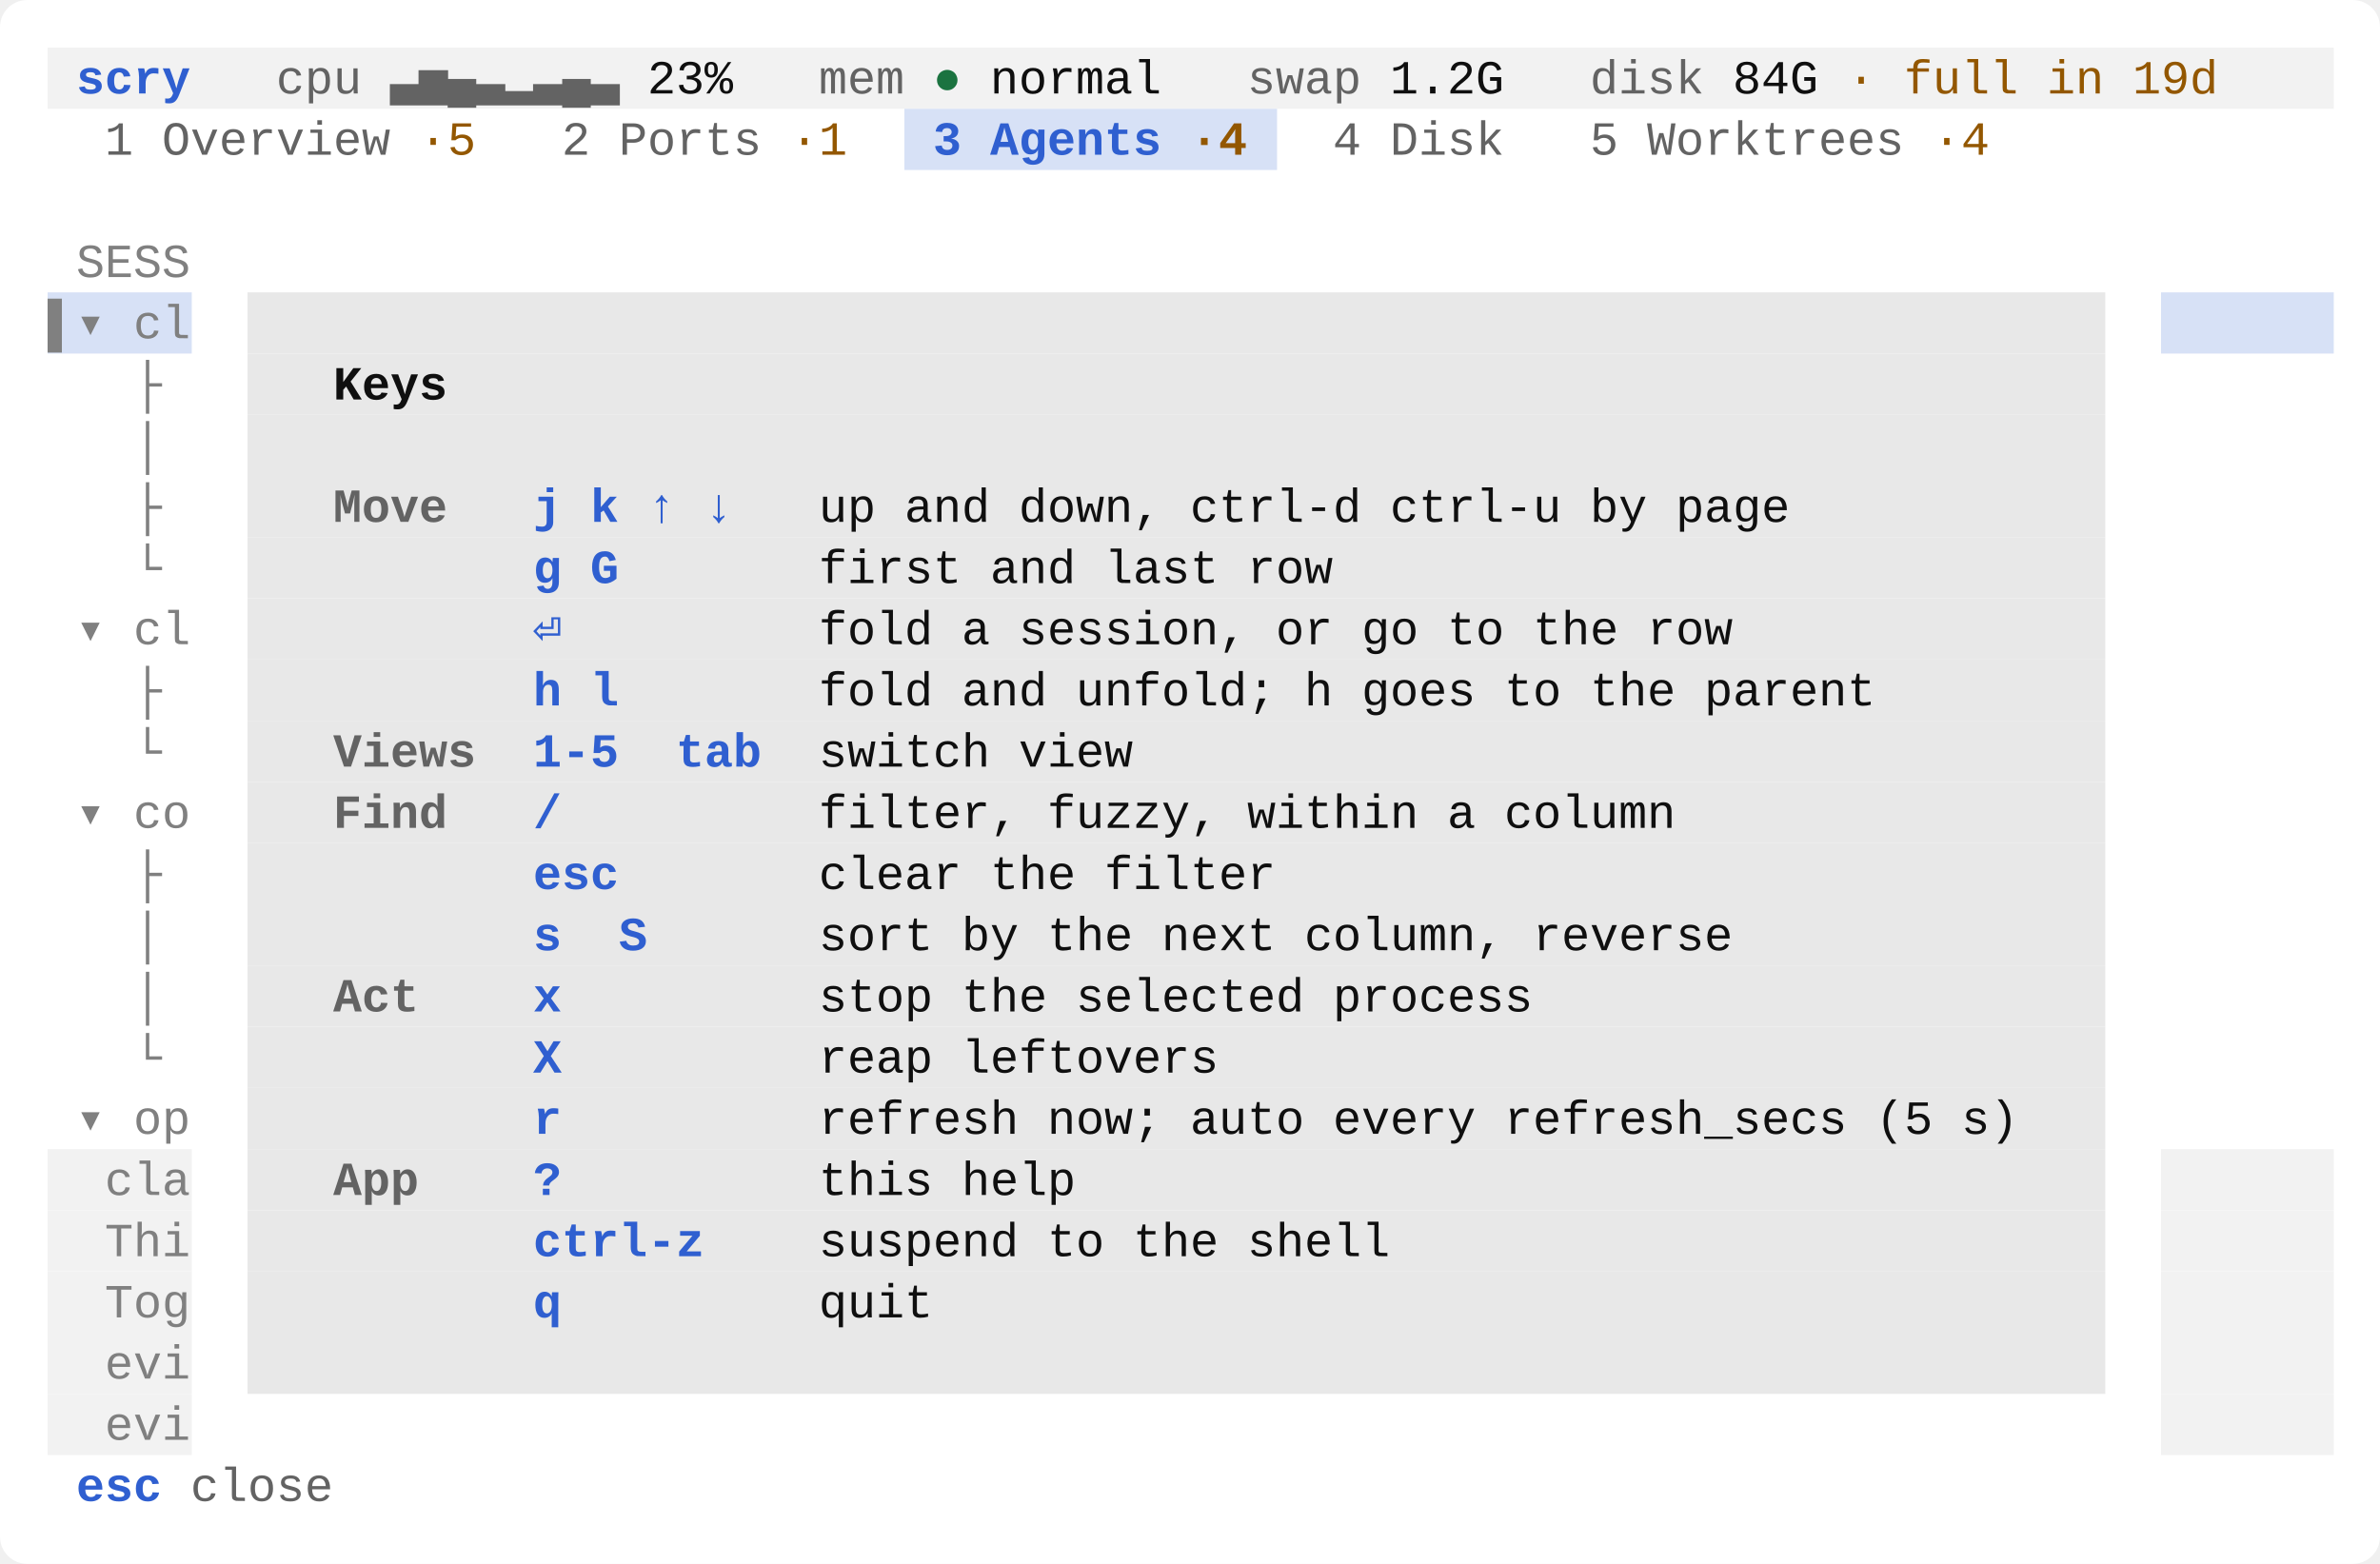
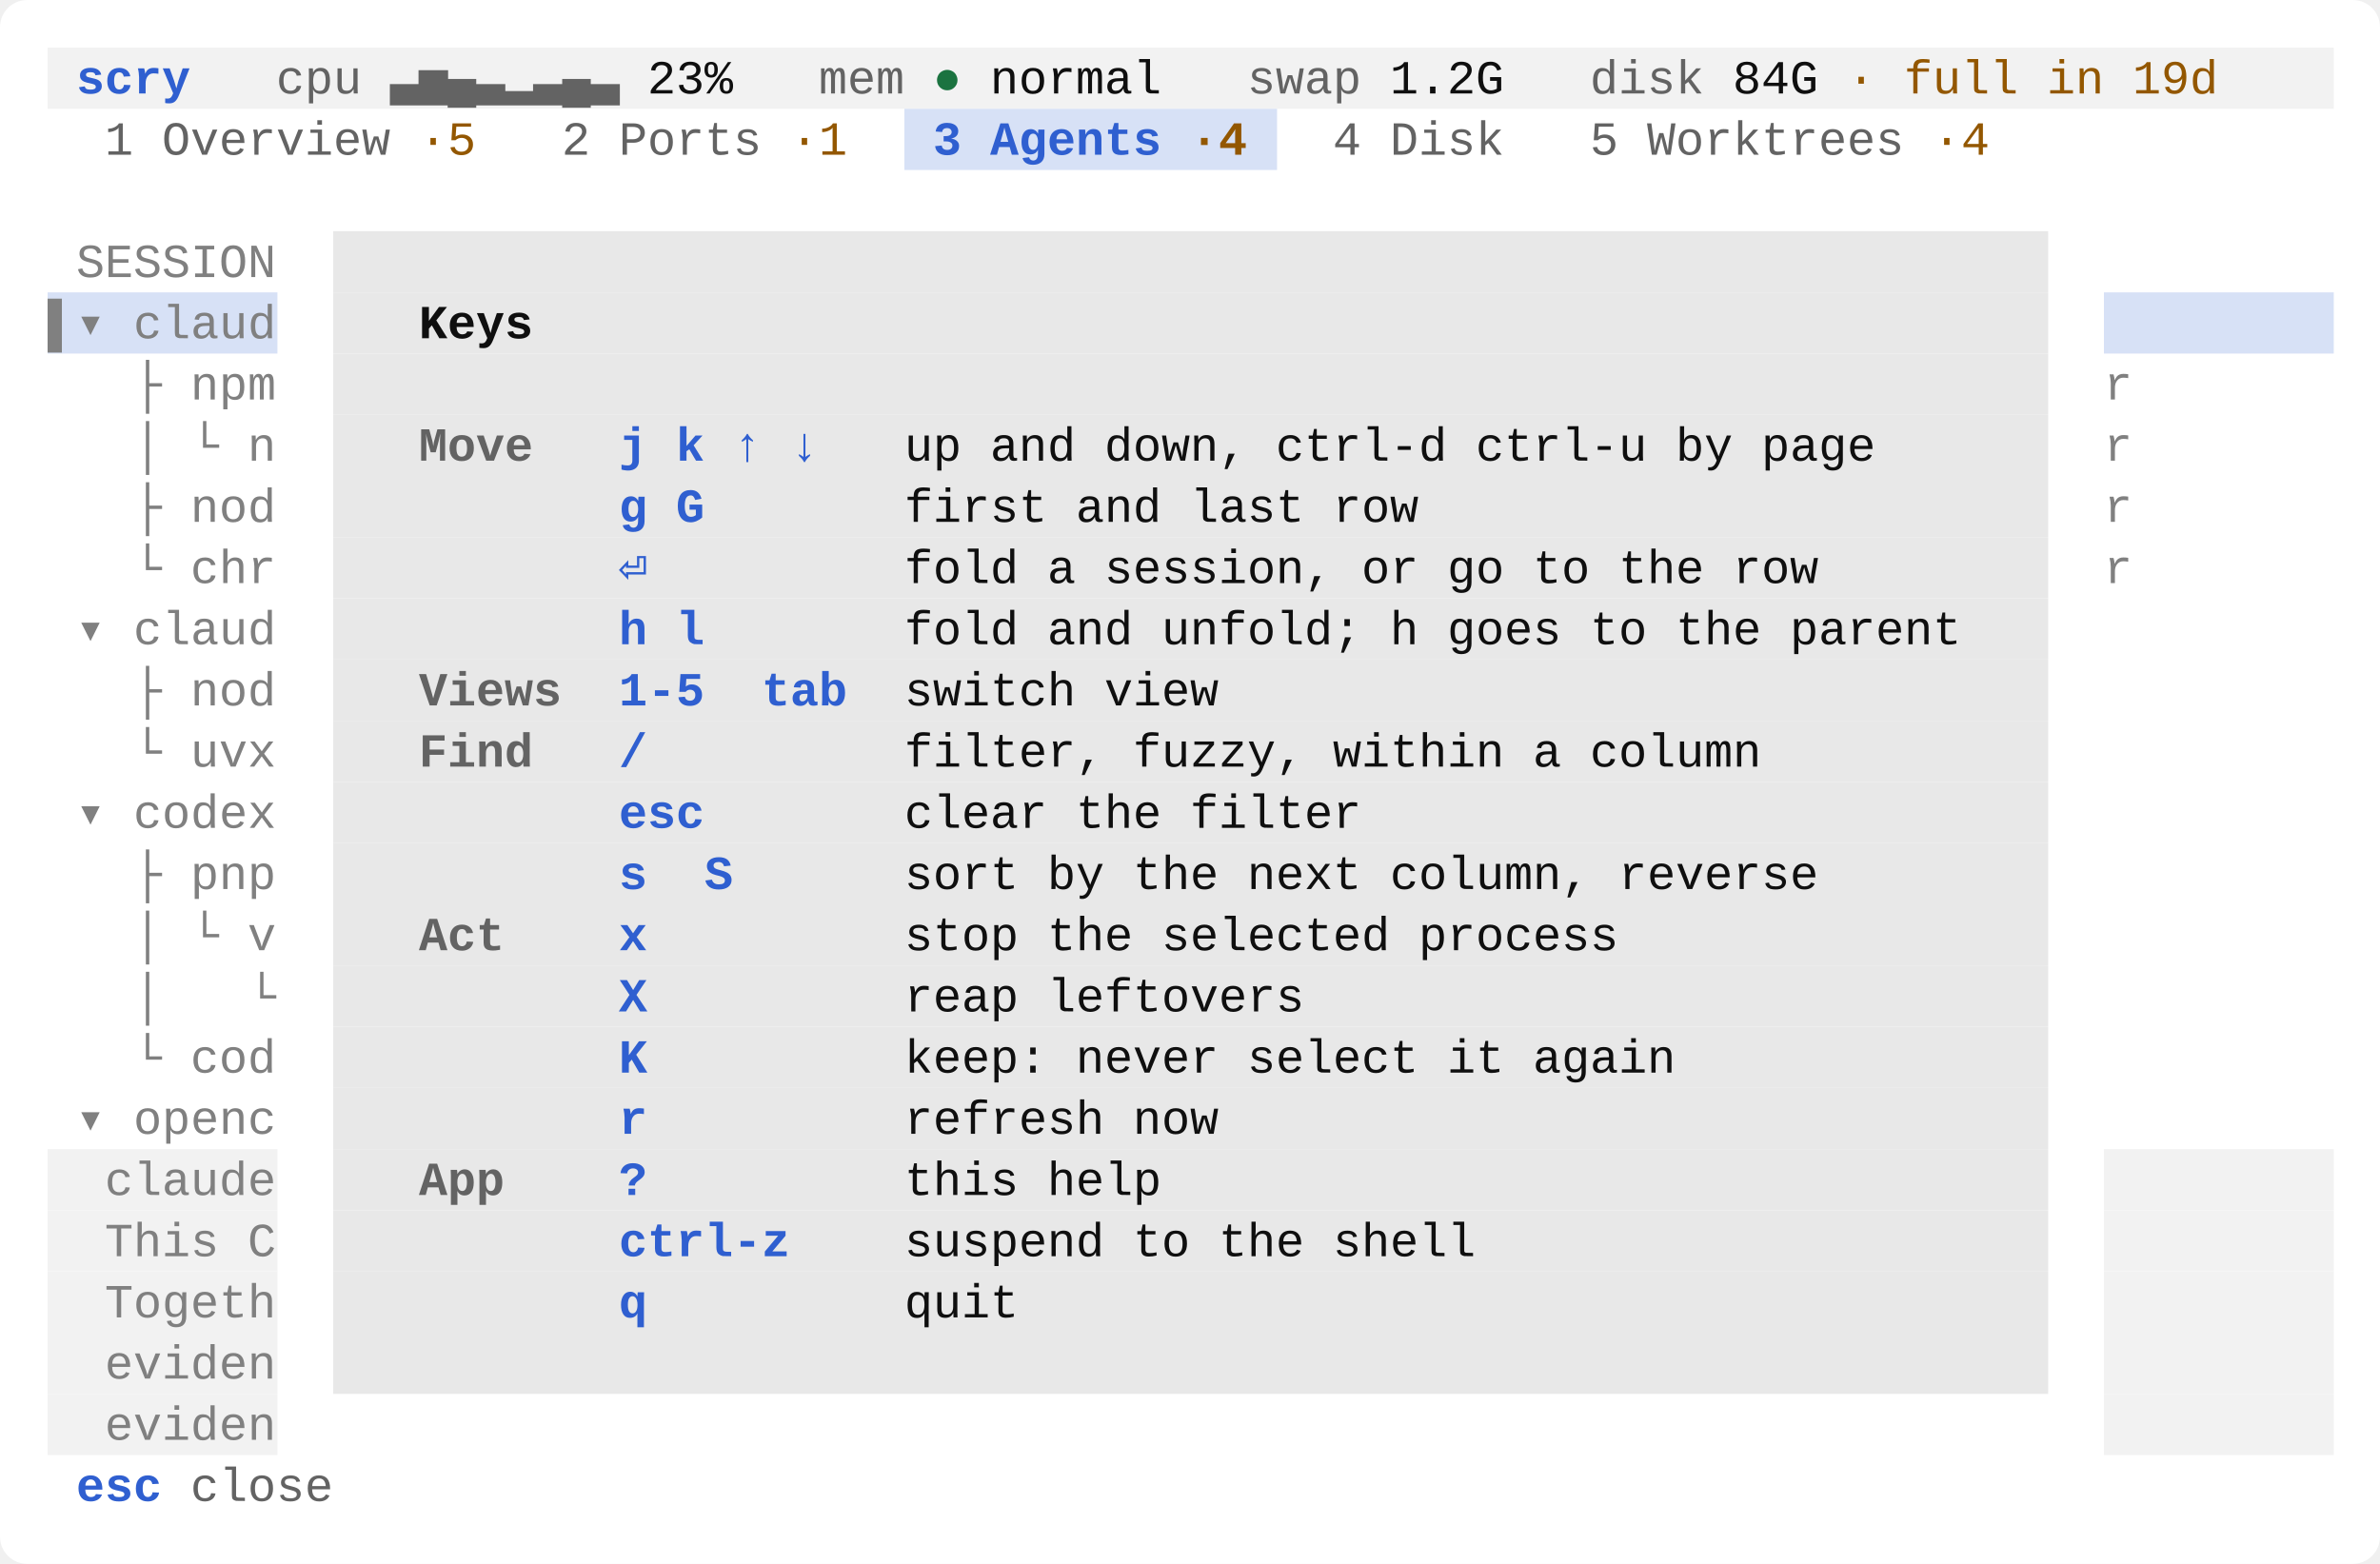
<svg xmlns="http://www.w3.org/2000/svg" width="700" height="460" viewBox="0 0 700 460">
  <style>text{font-family:ui-monospace,SFMono-Regular,"SF Mono",Menlo,Consolas,"Liberation Mono","DejaVu Sans Mono",monospace;font-size:14px;white-space:pre}</style>
  <rect width="700" height="460" rx="8" fill="#ffffff" />
  <g transform="translate(14 14)">
    <rect x="0.0" y="0" width="672.4" height="18" fill="#f2f2f2" />
    <text x="8.4" y="13.5" fill="#2f5fd0" textLength="33.6" lengthAdjust="spacingAndGlyphs" xml:space="preserve" font-weight="700">scry</text>
    <text x="67.2" y="13.5" fill="#636363" textLength="100.8" lengthAdjust="spacingAndGlyphs" xml:space="preserve">cpu ▃▅▄▃▂▃▄▃</text>
    <text x="176.4" y="13.5" fill="#0f0f0f" textLength="25.2" lengthAdjust="spacingAndGlyphs" xml:space="preserve">23%</text>
    <text x="226.8" y="13.5" fill="#636363" textLength="25.2" lengthAdjust="spacingAndGlyphs" xml:space="preserve">mem</text>
    <text x="260.4" y="13.5" fill="#1b7340" textLength="8.4" lengthAdjust="spacingAndGlyphs" xml:space="preserve">●</text>
    <text x="277.2" y="13.5" fill="#0f0f0f" textLength="50.4" lengthAdjust="spacingAndGlyphs" xml:space="preserve">normal</text>
    <text x="352.8" y="13.5" fill="#636363" textLength="33.6" lengthAdjust="spacingAndGlyphs" xml:space="preserve">swap</text>
    <text x="394.8" y="13.5" fill="#0f0f0f" textLength="33.6" lengthAdjust="spacingAndGlyphs" xml:space="preserve">1.2G</text>
    <text x="453.6" y="13.5" fill="#636363" textLength="33.6" lengthAdjust="spacingAndGlyphs" xml:space="preserve">disk</text>
    <text x="495.6" y="13.5" fill="#0f0f0f" textLength="25.2" lengthAdjust="spacingAndGlyphs" xml:space="preserve">84G</text>
    <text x="529.2" y="13.5" fill="#935700" textLength="109.2" lengthAdjust="spacingAndGlyphs" xml:space="preserve">· full in 19d</text>
    <rect x="252.0" y="18" width="109.6" height="18" fill="#d7e1f6" />
    <text x="16.8" y="31.5" fill="#636363" textLength="84.0" lengthAdjust="spacingAndGlyphs" xml:space="preserve">1 Overview</text>
    <text x="109.2" y="31.5" fill="#935700" textLength="16.8" lengthAdjust="spacingAndGlyphs" xml:space="preserve">·5</text>
    <text x="151.2" y="31.5" fill="#636363" textLength="58.8" lengthAdjust="spacingAndGlyphs" xml:space="preserve">2 Ports</text>
    <text x="218.4" y="31.5" fill="#935700" textLength="16.8" lengthAdjust="spacingAndGlyphs" xml:space="preserve">·1</text>
    <text x="260.4" y="31.5" fill="#2f5fd0" textLength="67.2" lengthAdjust="spacingAndGlyphs" xml:space="preserve" font-weight="700">3 Agents</text>
    <text x="336.0" y="31.5" fill="#935700" textLength="16.8" lengthAdjust="spacingAndGlyphs" xml:space="preserve" font-weight="700">·4</text>
    <text x="378.0" y="31.5" fill="#636363" textLength="50.4" lengthAdjust="spacingAndGlyphs" xml:space="preserve">4 Disk</text>
    <text x="453.6" y="31.5" fill="#636363" textLength="92.4" lengthAdjust="spacingAndGlyphs" xml:space="preserve">5 Worktrees</text>
    <text x="554.4" y="31.5" fill="#935700" textLength="16.8" lengthAdjust="spacingAndGlyphs" xml:space="preserve">·4</text>
-     <text x="8.4" y="67.5" fill="#808080" textLength="33.6" lengthAdjust="spacingAndGlyphs" xml:space="preserve">SESS</text>
-     <rect x="0.0" y="72" width="42.4" height="18" fill="#d7e1f6" />
-     <rect x="58.8" y="72" width="546.4" height="18" fill="#e8e8e8" />
-     <rect x="621.6" y="72" width="50.8" height="18" fill="#d7e1f6" />
-     <text x="0.0" y="85.5" fill="#808080" textLength="42.0" lengthAdjust="spacingAndGlyphs" xml:space="preserve">▌▾ cl</text>
-     <rect x="58.8" y="90" width="546.4" height="18" fill="#e8e8e8" />
-     <text x="25.2" y="103.5" fill="#808080" textLength="8.4" lengthAdjust="spacingAndGlyphs" xml:space="preserve">├</text>
-     <text x="84.0" y="103.5" fill="#0f0f0f" textLength="33.6" lengthAdjust="spacingAndGlyphs" xml:space="preserve" font-weight="700">Keys</text>
-     <rect x="58.8" y="108" width="546.4" height="18" fill="#e8e8e8" />
-     <text x="25.2" y="121.5" fill="#808080" textLength="8.4" lengthAdjust="spacingAndGlyphs" xml:space="preserve">│</text>
-     <rect x="58.8" y="126" width="546.4" height="18" fill="#e8e8e8" />
-     <text x="25.2" y="139.5" fill="#808080" textLength="8.4" lengthAdjust="spacingAndGlyphs" xml:space="preserve">├</text>
-     <text x="84.0" y="139.5" fill="#636363" textLength="33.6" lengthAdjust="spacingAndGlyphs" xml:space="preserve" font-weight="700">Move</text>
-     <text x="142.8" y="139.5" fill="#2f5fd0" textLength="58.8" lengthAdjust="spacingAndGlyphs" xml:space="preserve" font-weight="700">j k ↑ ↓</text>
-     <text x="226.8" y="139.5" fill="#0f0f0f" textLength="285.6" lengthAdjust="spacingAndGlyphs" xml:space="preserve">up and down, ctrl-d ctrl-u by page</text>
-     <rect x="58.8" y="144" width="546.4" height="18" fill="#e8e8e8" />
-     <text x="25.2" y="157.5" fill="#808080" textLength="8.4" lengthAdjust="spacingAndGlyphs" xml:space="preserve">└</text>
-     <text x="142.8" y="157.5" fill="#2f5fd0" textLength="25.2" lengthAdjust="spacingAndGlyphs" xml:space="preserve" font-weight="700">g G</text>
-     <text x="226.8" y="157.5" fill="#0f0f0f" textLength="151.2" lengthAdjust="spacingAndGlyphs" xml:space="preserve">first and last row</text>
-     <rect x="58.8" y="162" width="546.4" height="18" fill="#e8e8e8" />
-     <text x="8.4" y="175.5" fill="#808080" textLength="33.6" lengthAdjust="spacingAndGlyphs" xml:space="preserve">▾ cl</text>
-     <text x="142.8" y="175.5" fill="#2f5fd0" textLength="8.4" lengthAdjust="spacingAndGlyphs" xml:space="preserve" font-weight="700">⏎</text>
-     <text x="226.8" y="175.5" fill="#0f0f0f" textLength="268.8" lengthAdjust="spacingAndGlyphs" xml:space="preserve">fold a session, or go to the row</text>
-     <rect x="58.8" y="180" width="546.4" height="18" fill="#e8e8e8" />
-     <text x="25.2" y="193.5" fill="#808080" textLength="8.4" lengthAdjust="spacingAndGlyphs" xml:space="preserve">├</text>
-     <text x="142.8" y="193.5" fill="#2f5fd0" textLength="25.2" lengthAdjust="spacingAndGlyphs" xml:space="preserve" font-weight="700">h l</text>
-     <text x="226.8" y="193.5" fill="#0f0f0f" textLength="310.8" lengthAdjust="spacingAndGlyphs" xml:space="preserve">fold and unfold; h goes to the parent</text>
-     <rect x="58.8" y="198" width="546.4" height="18" fill="#e8e8e8" />
-     <text x="25.2" y="211.5" fill="#808080" textLength="8.4" lengthAdjust="spacingAndGlyphs" xml:space="preserve">└</text>
-     <text x="84.0" y="211.5" fill="#636363" textLength="42.0" lengthAdjust="spacingAndGlyphs" xml:space="preserve" font-weight="700">Views</text>
-     <text x="142.8" y="211.5" fill="#2f5fd0" textLength="25.2" lengthAdjust="spacingAndGlyphs" xml:space="preserve" font-weight="700">1-5</text>
-     <text x="184.8" y="211.5" fill="#2f5fd0" textLength="25.2" lengthAdjust="spacingAndGlyphs" xml:space="preserve" font-weight="700">tab</text>
-     <text x="226.8" y="211.5" fill="#0f0f0f" textLength="92.4" lengthAdjust="spacingAndGlyphs" xml:space="preserve">switch view</text>
-     <rect x="58.8" y="216" width="546.4" height="18" fill="#e8e8e8" />
-     <text x="8.4" y="229.5" fill="#808080" textLength="33.6" lengthAdjust="spacingAndGlyphs" xml:space="preserve">▾ co</text>
-     <text x="84.0" y="229.5" fill="#636363" textLength="33.6" lengthAdjust="spacingAndGlyphs" xml:space="preserve" font-weight="700">Find</text>
-     <text x="142.8" y="229.5" fill="#2f5fd0" textLength="8.4" lengthAdjust="spacingAndGlyphs" xml:space="preserve" font-weight="700">/</text>
-     <text x="226.8" y="229.5" fill="#0f0f0f" textLength="252.0" lengthAdjust="spacingAndGlyphs" xml:space="preserve">filter, fuzzy, within a column</text>
-     <rect x="58.8" y="234" width="546.4" height="18" fill="#e8e8e8" />
-     <text x="25.2" y="247.5" fill="#808080" textLength="8.4" lengthAdjust="spacingAndGlyphs" xml:space="preserve">├</text>
-     <text x="142.8" y="247.5" fill="#2f5fd0" textLength="25.2" lengthAdjust="spacingAndGlyphs" xml:space="preserve" font-weight="700">esc</text>
-     <text x="226.8" y="247.5" fill="#0f0f0f" textLength="134.4" lengthAdjust="spacingAndGlyphs" xml:space="preserve">clear the filter</text>
-     <rect x="58.8" y="252" width="546.4" height="18" fill="#e8e8e8" />
-     <text x="25.2" y="265.5" fill="#808080" textLength="8.4" lengthAdjust="spacingAndGlyphs" xml:space="preserve">│</text>
-     <text x="142.8" y="265.5" fill="#2f5fd0" textLength="8.4" lengthAdjust="spacingAndGlyphs" xml:space="preserve" font-weight="700">s</text>
-     <text x="168.0" y="265.5" fill="#2f5fd0" textLength="8.4" lengthAdjust="spacingAndGlyphs" xml:space="preserve" font-weight="700">S</text>
-     <text x="226.8" y="265.5" fill="#0f0f0f" textLength="268.8" lengthAdjust="spacingAndGlyphs" xml:space="preserve">sort by the next column, reverse</text>
-     <rect x="58.8" y="270" width="546.4" height="18" fill="#e8e8e8" />
+     <rect x="84.0" y="54" width="504.4" height="18" fill="#e8e8e8" />
+     <text x="8.4" y="67.5" fill="#808080" textLength="58.8" lengthAdjust="spacingAndGlyphs" xml:space="preserve">SESSION</text>
+     <rect x="0.0" y="72" width="67.6" height="18" fill="#d7e1f6" />
+     <rect x="84.0" y="72" width="504.4" height="18" fill="#e8e8e8" />
+     <rect x="604.8" y="72" width="67.6" height="18" fill="#d7e1f6" />
+     <text x="0.0" y="85.5" fill="#808080" textLength="67.2" lengthAdjust="spacingAndGlyphs" xml:space="preserve">▌▾ claud</text>
+     <text x="109.2" y="85.5" fill="#0f0f0f" textLength="33.6" lengthAdjust="spacingAndGlyphs" xml:space="preserve" font-weight="700">Keys</text>
+     <rect x="84.0" y="90" width="504.4" height="18" fill="#e8e8e8" />
+     <text x="25.2" y="103.5" fill="#808080" textLength="42.0" lengthAdjust="spacingAndGlyphs" xml:space="preserve">├ npm</text>
+     <text x="604.8" y="103.5" fill="#808080" textLength="8.4" lengthAdjust="spacingAndGlyphs" xml:space="preserve">r</text>
+     <rect x="84.0" y="108" width="504.4" height="18" fill="#e8e8e8" />
+     <text x="25.2" y="121.5" fill="#808080" textLength="42.0" lengthAdjust="spacingAndGlyphs" xml:space="preserve">│ └ n</text>
+     <text x="109.2" y="121.5" fill="#636363" textLength="33.6" lengthAdjust="spacingAndGlyphs" xml:space="preserve" font-weight="700">Move</text>
+     <text x="168.0" y="121.5" fill="#2f5fd0" textLength="58.8" lengthAdjust="spacingAndGlyphs" xml:space="preserve" font-weight="700">j k ↑ ↓</text>
+     <text x="252.0" y="121.5" fill="#0f0f0f" textLength="285.6" lengthAdjust="spacingAndGlyphs" xml:space="preserve">up and down, ctrl-d ctrl-u by page</text>
+     <text x="604.8" y="121.5" fill="#808080" textLength="8.4" lengthAdjust="spacingAndGlyphs" xml:space="preserve">r</text>
+     <rect x="84.0" y="126" width="504.4" height="18" fill="#e8e8e8" />
+     <text x="25.2" y="139.5" fill="#808080" textLength="42.0" lengthAdjust="spacingAndGlyphs" xml:space="preserve">├ nod</text>
+     <text x="168.0" y="139.5" fill="#2f5fd0" textLength="25.2" lengthAdjust="spacingAndGlyphs" xml:space="preserve" font-weight="700">g G</text>
+     <text x="252.0" y="139.5" fill="#0f0f0f" textLength="151.2" lengthAdjust="spacingAndGlyphs" xml:space="preserve">first and last row</text>
+     <text x="604.8" y="139.5" fill="#808080" textLength="8.4" lengthAdjust="spacingAndGlyphs" xml:space="preserve">r</text>
+     <rect x="84.0" y="144" width="504.4" height="18" fill="#e8e8e8" />
+     <text x="25.2" y="157.5" fill="#808080" textLength="42.0" lengthAdjust="spacingAndGlyphs" xml:space="preserve">└ chr</text>
+     <text x="168.0" y="157.5" fill="#2f5fd0" textLength="8.4" lengthAdjust="spacingAndGlyphs" xml:space="preserve" font-weight="700">⏎</text>
+     <text x="252.0" y="157.5" fill="#0f0f0f" textLength="268.8" lengthAdjust="spacingAndGlyphs" xml:space="preserve">fold a session, or go to the row</text>
+     <text x="604.8" y="157.5" fill="#808080" textLength="8.4" lengthAdjust="spacingAndGlyphs" xml:space="preserve">r</text>
+     <rect x="84.0" y="162" width="504.4" height="18" fill="#e8e8e8" />
+     <text x="8.4" y="175.5" fill="#808080" textLength="58.8" lengthAdjust="spacingAndGlyphs" xml:space="preserve">▾ claud</text>
+     <text x="168.0" y="175.5" fill="#2f5fd0" textLength="25.2" lengthAdjust="spacingAndGlyphs" xml:space="preserve" font-weight="700">h l</text>
+     <text x="252.0" y="175.5" fill="#0f0f0f" textLength="310.8" lengthAdjust="spacingAndGlyphs" xml:space="preserve">fold and unfold; h goes to the parent</text>
+     <rect x="84.0" y="180" width="504.4" height="18" fill="#e8e8e8" />
+     <text x="25.2" y="193.5" fill="#808080" textLength="42.0" lengthAdjust="spacingAndGlyphs" xml:space="preserve">├ nod</text>
+     <text x="109.2" y="193.5" fill="#636363" textLength="42.0" lengthAdjust="spacingAndGlyphs" xml:space="preserve" font-weight="700">Views</text>
+     <text x="168.0" y="193.5" fill="#2f5fd0" textLength="25.2" lengthAdjust="spacingAndGlyphs" xml:space="preserve" font-weight="700">1-5</text>
+     <text x="210.0" y="193.5" fill="#2f5fd0" textLength="25.2" lengthAdjust="spacingAndGlyphs" xml:space="preserve" font-weight="700">tab</text>
+     <text x="252.0" y="193.5" fill="#0f0f0f" textLength="92.4" lengthAdjust="spacingAndGlyphs" xml:space="preserve">switch view</text>
+     <rect x="84.0" y="198" width="504.4" height="18" fill="#e8e8e8" />
+     <text x="25.2" y="211.5" fill="#808080" textLength="42.0" lengthAdjust="spacingAndGlyphs" xml:space="preserve">└ uvx</text>
+     <text x="109.2" y="211.5" fill="#636363" textLength="33.6" lengthAdjust="spacingAndGlyphs" xml:space="preserve" font-weight="700">Find</text>
+     <text x="168.0" y="211.5" fill="#2f5fd0" textLength="8.4" lengthAdjust="spacingAndGlyphs" xml:space="preserve" font-weight="700">/</text>
+     <text x="252.0" y="211.5" fill="#0f0f0f" textLength="252.0" lengthAdjust="spacingAndGlyphs" xml:space="preserve">filter, fuzzy, within a column</text>
+     <rect x="84.0" y="216" width="504.4" height="18" fill="#e8e8e8" />
+     <text x="8.4" y="229.5" fill="#808080" textLength="58.8" lengthAdjust="spacingAndGlyphs" xml:space="preserve">▾ codex</text>
+     <text x="168.0" y="229.5" fill="#2f5fd0" textLength="25.2" lengthAdjust="spacingAndGlyphs" xml:space="preserve" font-weight="700">esc</text>
+     <text x="252.0" y="229.5" fill="#0f0f0f" textLength="134.4" lengthAdjust="spacingAndGlyphs" xml:space="preserve">clear the filter</text>
+     <rect x="84.0" y="234" width="504.4" height="18" fill="#e8e8e8" />
+     <text x="25.2" y="247.5" fill="#808080" textLength="42.0" lengthAdjust="spacingAndGlyphs" xml:space="preserve">├ pnp</text>
+     <text x="168.0" y="247.5" fill="#2f5fd0" textLength="8.4" lengthAdjust="spacingAndGlyphs" xml:space="preserve" font-weight="700">s</text>
+     <text x="193.2" y="247.5" fill="#2f5fd0" textLength="8.4" lengthAdjust="spacingAndGlyphs" xml:space="preserve" font-weight="700">S</text>
+     <text x="252.0" y="247.5" fill="#0f0f0f" textLength="268.8" lengthAdjust="spacingAndGlyphs" xml:space="preserve">sort by the next column, reverse</text>
+     <rect x="84.0" y="252" width="504.4" height="18" fill="#e8e8e8" />
+     <text x="25.2" y="265.5" fill="#808080" textLength="42.0" lengthAdjust="spacingAndGlyphs" xml:space="preserve">│ └ v</text>
+     <text x="109.2" y="265.5" fill="#636363" textLength="25.2" lengthAdjust="spacingAndGlyphs" xml:space="preserve" font-weight="700">Act</text>
+     <text x="168.0" y="265.5" fill="#2f5fd0" textLength="8.4" lengthAdjust="spacingAndGlyphs" xml:space="preserve" font-weight="700">x</text>
+     <text x="252.0" y="265.5" fill="#0f0f0f" textLength="210.0" lengthAdjust="spacingAndGlyphs" xml:space="preserve">stop the selected process</text>
+     <rect x="84.0" y="270" width="504.4" height="18" fill="#e8e8e8" />
    <text x="25.2" y="283.5" fill="#808080" textLength="8.4" lengthAdjust="spacingAndGlyphs" xml:space="preserve">│</text>
-     <text x="84.0" y="283.5" fill="#636363" textLength="25.2" lengthAdjust="spacingAndGlyphs" xml:space="preserve" font-weight="700">Act</text>
-     <text x="142.8" y="283.5" fill="#2f5fd0" textLength="8.4" lengthAdjust="spacingAndGlyphs" xml:space="preserve" font-weight="700">x</text>
-     <text x="226.8" y="283.5" fill="#0f0f0f" textLength="210.0" lengthAdjust="spacingAndGlyphs" xml:space="preserve">stop the selected process</text>
-     <rect x="58.8" y="288" width="546.4" height="18" fill="#e8e8e8" />
-     <text x="25.2" y="301.5" fill="#808080" textLength="8.4" lengthAdjust="spacingAndGlyphs" xml:space="preserve">└</text>
-     <text x="142.8" y="301.5" fill="#2f5fd0" textLength="8.4" lengthAdjust="spacingAndGlyphs" xml:space="preserve" font-weight="700">X</text>
-     <text x="226.8" y="301.5" fill="#0f0f0f" textLength="117.6" lengthAdjust="spacingAndGlyphs" xml:space="preserve">reap leftovers</text>
-     <rect x="58.8" y="306" width="546.4" height="18" fill="#e8e8e8" />
-     <text x="8.4" y="319.5" fill="#808080" textLength="33.6" lengthAdjust="spacingAndGlyphs" xml:space="preserve">▾ op</text>
-     <text x="142.8" y="319.5" fill="#2f5fd0" textLength="8.4" lengthAdjust="spacingAndGlyphs" xml:space="preserve" font-weight="700">r</text>
-     <text x="226.8" y="319.5" fill="#0f0f0f" textLength="352.8" lengthAdjust="spacingAndGlyphs" xml:space="preserve">refresh now; auto every refresh_secs (5 s)</text>
-     <rect x="0.0" y="324" width="42.4" height="18" fill="#f2f2f2" />
-     <rect x="58.8" y="324" width="546.4" height="18" fill="#e8e8e8" />
-     <rect x="621.6" y="324" width="50.8" height="18" fill="#f2f2f2" />
-     <text x="16.8" y="337.5" fill="#808080" textLength="25.2" lengthAdjust="spacingAndGlyphs" xml:space="preserve">cla</text>
-     <text x="84.0" y="337.5" fill="#636363" textLength="25.2" lengthAdjust="spacingAndGlyphs" xml:space="preserve" font-weight="700">App</text>
-     <text x="142.8" y="337.5" fill="#2f5fd0" textLength="8.4" lengthAdjust="spacingAndGlyphs" xml:space="preserve" font-weight="700">?</text>
-     <text x="226.8" y="337.5" fill="#0f0f0f" textLength="75.6" lengthAdjust="spacingAndGlyphs" xml:space="preserve">this help</text>
-     <rect x="0.0" y="342" width="42.4" height="18" fill="#f2f2f2" />
-     <rect x="58.8" y="342" width="546.4" height="18" fill="#e8e8e8" />
-     <rect x="621.6" y="342" width="50.8" height="18" fill="#f2f2f2" />
-     <text x="16.8" y="355.5" fill="#808080" textLength="25.2" lengthAdjust="spacingAndGlyphs" xml:space="preserve">Thi</text>
-     <text x="142.8" y="355.5" fill="#2f5fd0" textLength="50.4" lengthAdjust="spacingAndGlyphs" xml:space="preserve" font-weight="700">ctrl-z</text>
-     <text x="226.8" y="355.5" fill="#0f0f0f" textLength="168.0" lengthAdjust="spacingAndGlyphs" xml:space="preserve">suspend to the shell</text>
-     <rect x="0.0" y="360" width="42.4" height="18" fill="#f2f2f2" />
-     <rect x="58.8" y="360" width="546.4" height="18" fill="#e8e8e8" />
-     <rect x="621.6" y="360" width="50.8" height="18" fill="#f2f2f2" />
-     <text x="16.8" y="373.5" fill="#808080" textLength="25.2" lengthAdjust="spacingAndGlyphs" xml:space="preserve">Tog</text>
-     <text x="142.8" y="373.5" fill="#2f5fd0" textLength="8.4" lengthAdjust="spacingAndGlyphs" xml:space="preserve" font-weight="700">q</text>
-     <text x="226.8" y="373.5" fill="#0f0f0f" textLength="33.6" lengthAdjust="spacingAndGlyphs" xml:space="preserve">quit</text>
-     <rect x="0.0" y="378" width="42.4" height="18" fill="#f2f2f2" />
-     <rect x="58.8" y="378" width="546.4" height="18" fill="#e8e8e8" />
-     <rect x="621.6" y="378" width="50.8" height="18" fill="#f2f2f2" />
-     <text x="16.8" y="391.5" fill="#808080" textLength="25.2" lengthAdjust="spacingAndGlyphs" xml:space="preserve">evi</text>
-     <rect x="0.0" y="396" width="42.4" height="18" fill="#f2f2f2" />
-     <rect x="621.6" y="396" width="50.8" height="18" fill="#f2f2f2" />
-     <text x="16.8" y="409.5" fill="#808080" textLength="25.2" lengthAdjust="spacingAndGlyphs" xml:space="preserve">evi</text>
+     <text x="58.8" y="283.5" fill="#808080" textLength="8.4" lengthAdjust="spacingAndGlyphs" xml:space="preserve">└</text>
+     <text x="168.0" y="283.5" fill="#2f5fd0" textLength="8.4" lengthAdjust="spacingAndGlyphs" xml:space="preserve" font-weight="700">X</text>
+     <text x="252.0" y="283.5" fill="#0f0f0f" textLength="117.6" lengthAdjust="spacingAndGlyphs" xml:space="preserve">reap leftovers</text>
+     <rect x="84.0" y="288" width="504.4" height="18" fill="#e8e8e8" />
+     <text x="25.2" y="301.5" fill="#808080" textLength="42.0" lengthAdjust="spacingAndGlyphs" xml:space="preserve">└ cod</text>
+     <text x="168.0" y="301.5" fill="#2f5fd0" textLength="8.4" lengthAdjust="spacingAndGlyphs" xml:space="preserve" font-weight="700">K</text>
+     <text x="252.0" y="301.5" fill="#0f0f0f" textLength="226.8" lengthAdjust="spacingAndGlyphs" xml:space="preserve">keep: never select it again</text>
+     <rect x="84.0" y="306" width="504.4" height="18" fill="#e8e8e8" />
+     <text x="8.4" y="319.5" fill="#808080" textLength="58.8" lengthAdjust="spacingAndGlyphs" xml:space="preserve">▾ openc</text>
+     <text x="168.0" y="319.5" fill="#2f5fd0" textLength="8.4" lengthAdjust="spacingAndGlyphs" xml:space="preserve" font-weight="700">r</text>
+     <text x="252.0" y="319.5" fill="#0f0f0f" textLength="92.4" lengthAdjust="spacingAndGlyphs" xml:space="preserve">refresh now</text>
+     <rect x="0.0" y="324" width="67.6" height="18" fill="#f2f2f2" />
+     <rect x="84.0" y="324" width="504.4" height="18" fill="#e8e8e8" />
+     <rect x="604.8" y="324" width="67.6" height="18" fill="#f2f2f2" />
+     <text x="16.8" y="337.5" fill="#808080" textLength="50.4" lengthAdjust="spacingAndGlyphs" xml:space="preserve">claude</text>
+     <text x="109.2" y="337.5" fill="#636363" textLength="25.2" lengthAdjust="spacingAndGlyphs" xml:space="preserve" font-weight="700">App</text>
+     <text x="168.0" y="337.5" fill="#2f5fd0" textLength="8.4" lengthAdjust="spacingAndGlyphs" xml:space="preserve" font-weight="700">?</text>
+     <text x="252.0" y="337.5" fill="#0f0f0f" textLength="75.6" lengthAdjust="spacingAndGlyphs" xml:space="preserve">this help</text>
+     <rect x="0.0" y="342" width="67.6" height="18" fill="#f2f2f2" />
+     <rect x="84.0" y="342" width="504.4" height="18" fill="#e8e8e8" />
+     <rect x="604.8" y="342" width="67.6" height="18" fill="#f2f2f2" />
+     <text x="16.8" y="355.5" fill="#808080" textLength="50.4" lengthAdjust="spacingAndGlyphs" xml:space="preserve">This C</text>
+     <text x="168.0" y="355.5" fill="#2f5fd0" textLength="50.4" lengthAdjust="spacingAndGlyphs" xml:space="preserve" font-weight="700">ctrl-z</text>
+     <text x="252.0" y="355.5" fill="#0f0f0f" textLength="168.0" lengthAdjust="spacingAndGlyphs" xml:space="preserve">suspend to the shell</text>
+     <rect x="0.0" y="360" width="67.6" height="18" fill="#f2f2f2" />
+     <rect x="84.0" y="360" width="504.4" height="18" fill="#e8e8e8" />
+     <rect x="604.8" y="360" width="67.6" height="18" fill="#f2f2f2" />
+     <text x="16.8" y="373.5" fill="#808080" textLength="50.4" lengthAdjust="spacingAndGlyphs" xml:space="preserve">Togeth</text>
+     <text x="168.0" y="373.5" fill="#2f5fd0" textLength="8.4" lengthAdjust="spacingAndGlyphs" xml:space="preserve" font-weight="700">q</text>
+     <text x="252.0" y="373.5" fill="#0f0f0f" textLength="33.6" lengthAdjust="spacingAndGlyphs" xml:space="preserve">quit</text>
+     <rect x="0.0" y="378" width="67.6" height="18" fill="#f2f2f2" />
+     <rect x="84.0" y="378" width="504.4" height="18" fill="#e8e8e8" />
+     <rect x="604.8" y="378" width="67.6" height="18" fill="#f2f2f2" />
+     <text x="16.8" y="391.5" fill="#808080" textLength="50.4" lengthAdjust="spacingAndGlyphs" xml:space="preserve">eviden</text>
+     <rect x="0.0" y="396" width="67.6" height="18" fill="#f2f2f2" />
+     <rect x="604.8" y="396" width="67.6" height="18" fill="#f2f2f2" />
+     <text x="16.8" y="409.5" fill="#808080" textLength="50.4" lengthAdjust="spacingAndGlyphs" xml:space="preserve">eviden</text>
    <text x="8.4" y="427.5" fill="#2f5fd0" textLength="25.2" lengthAdjust="spacingAndGlyphs" xml:space="preserve" font-weight="700">esc</text>
    <text x="42.0" y="427.5" fill="#636363" textLength="42.0" lengthAdjust="spacingAndGlyphs" xml:space="preserve">close</text>
  </g>
</svg>
